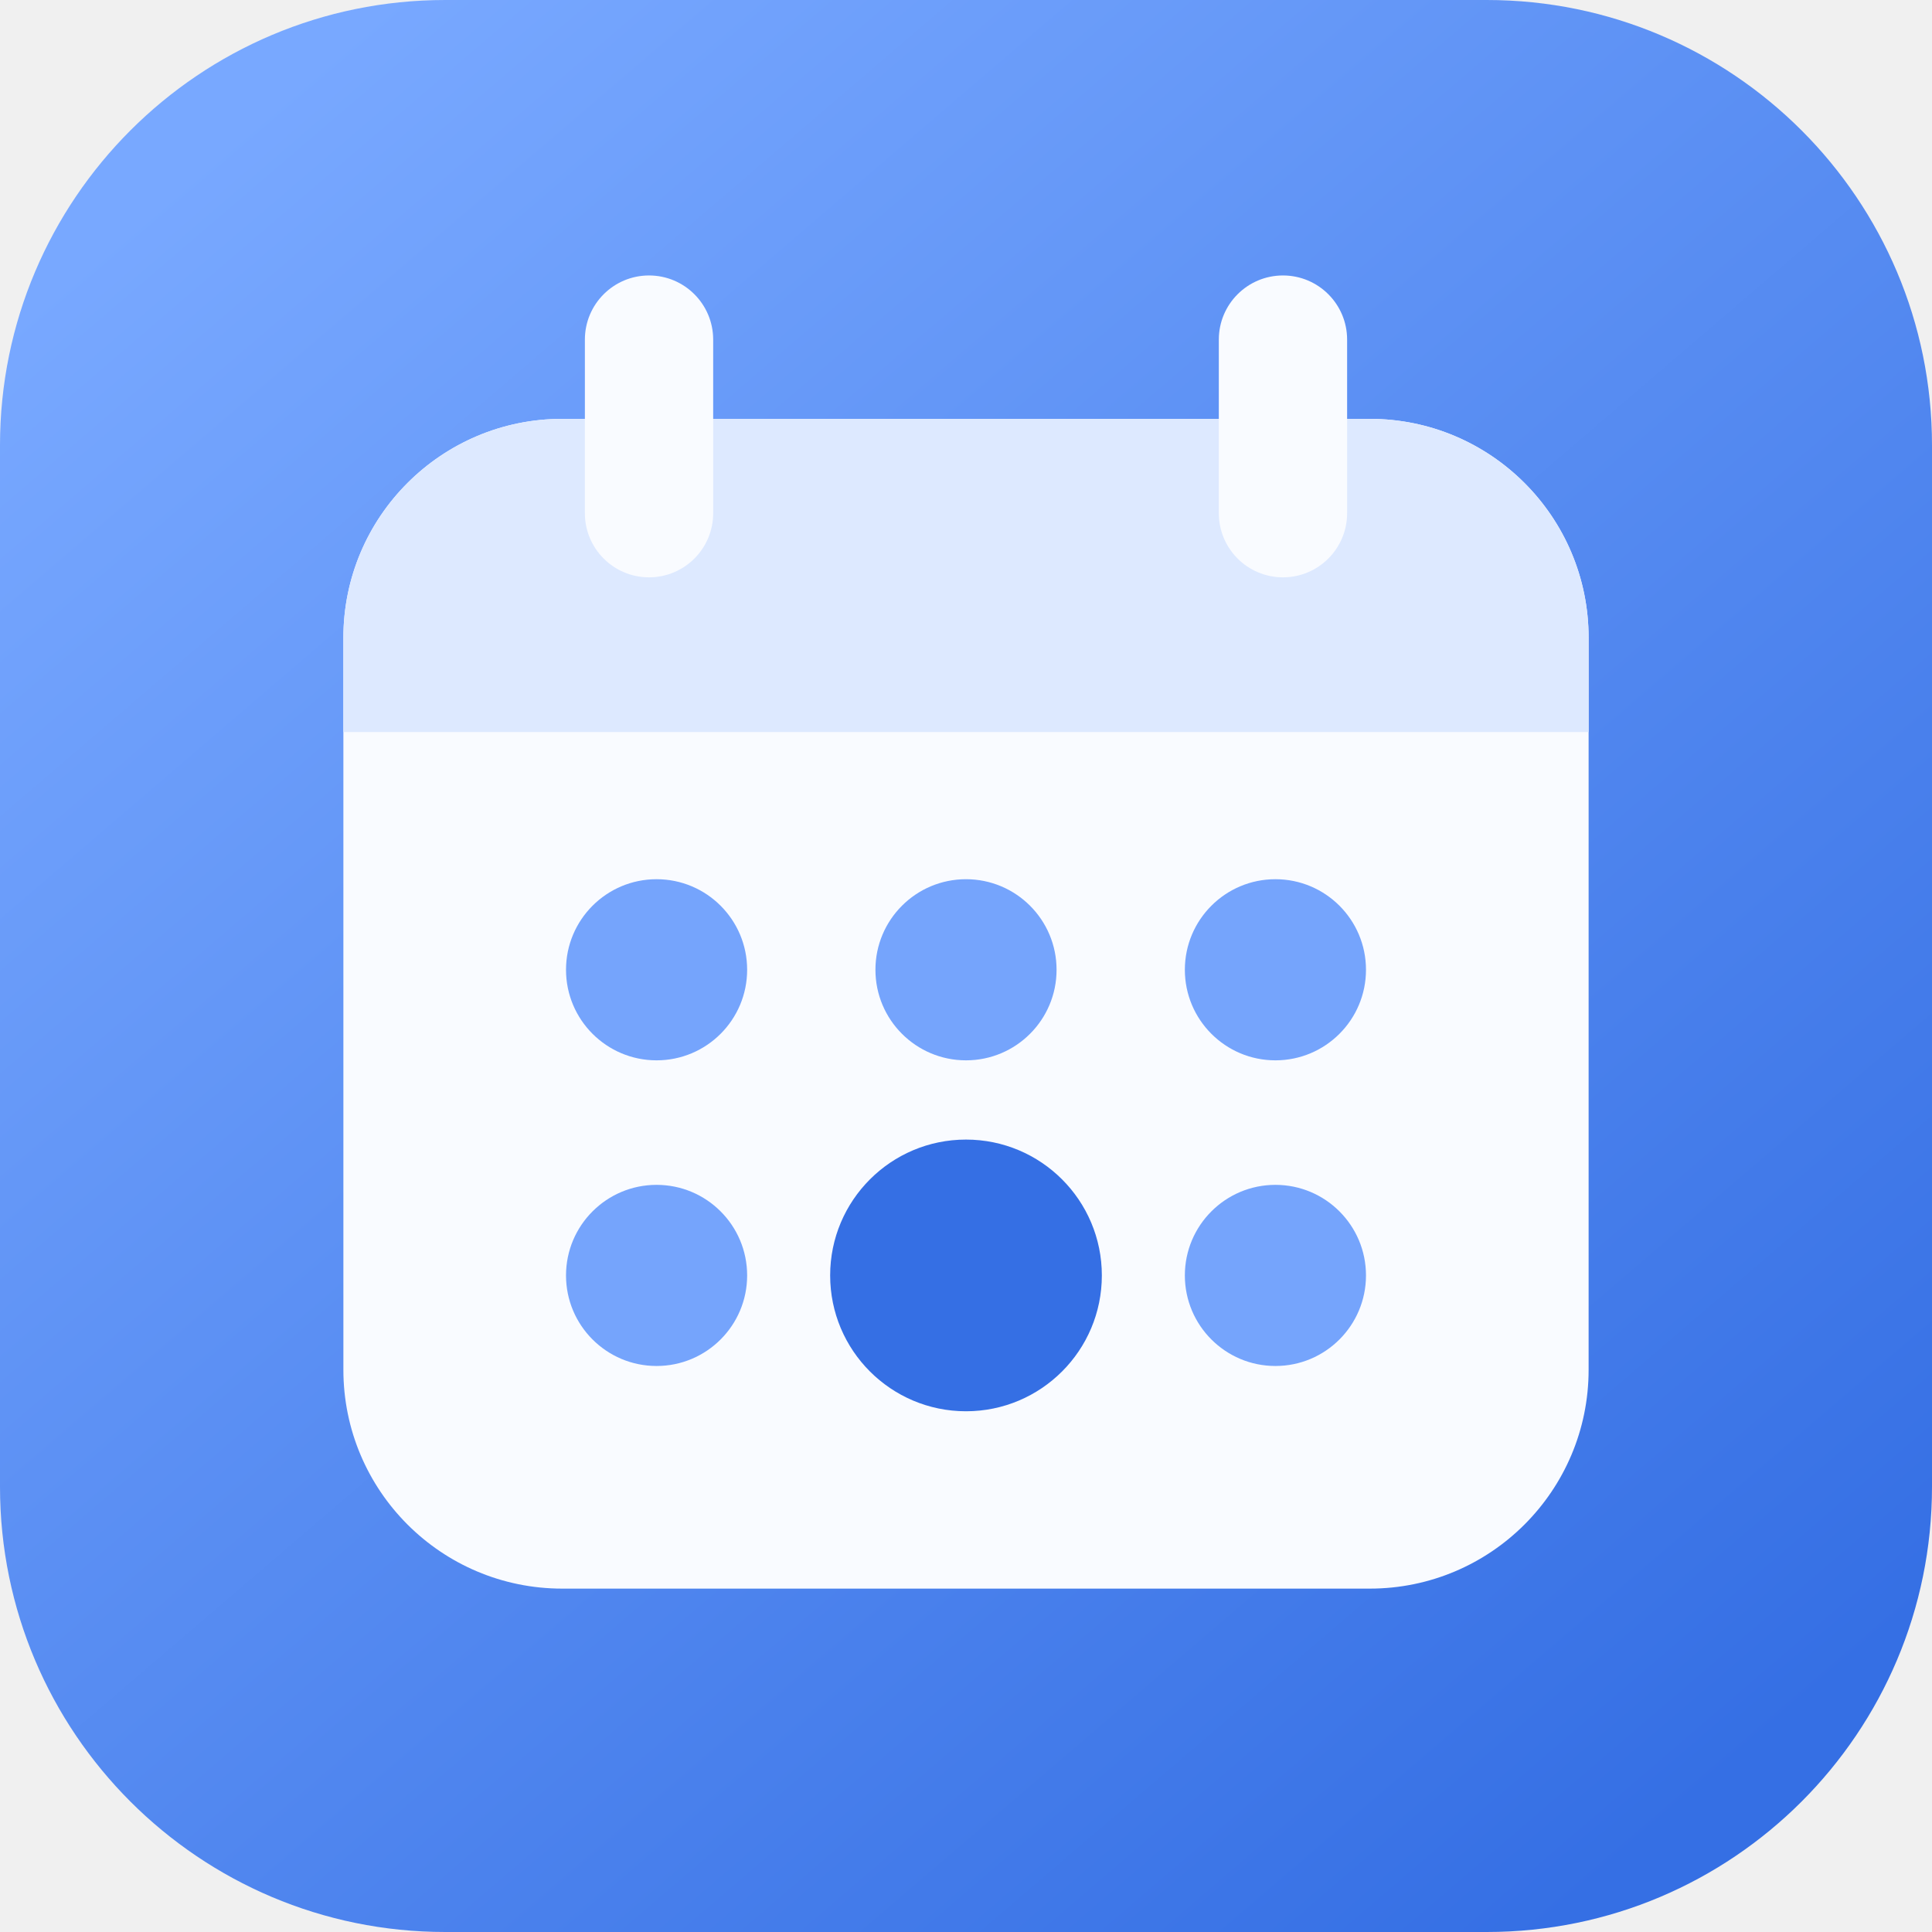
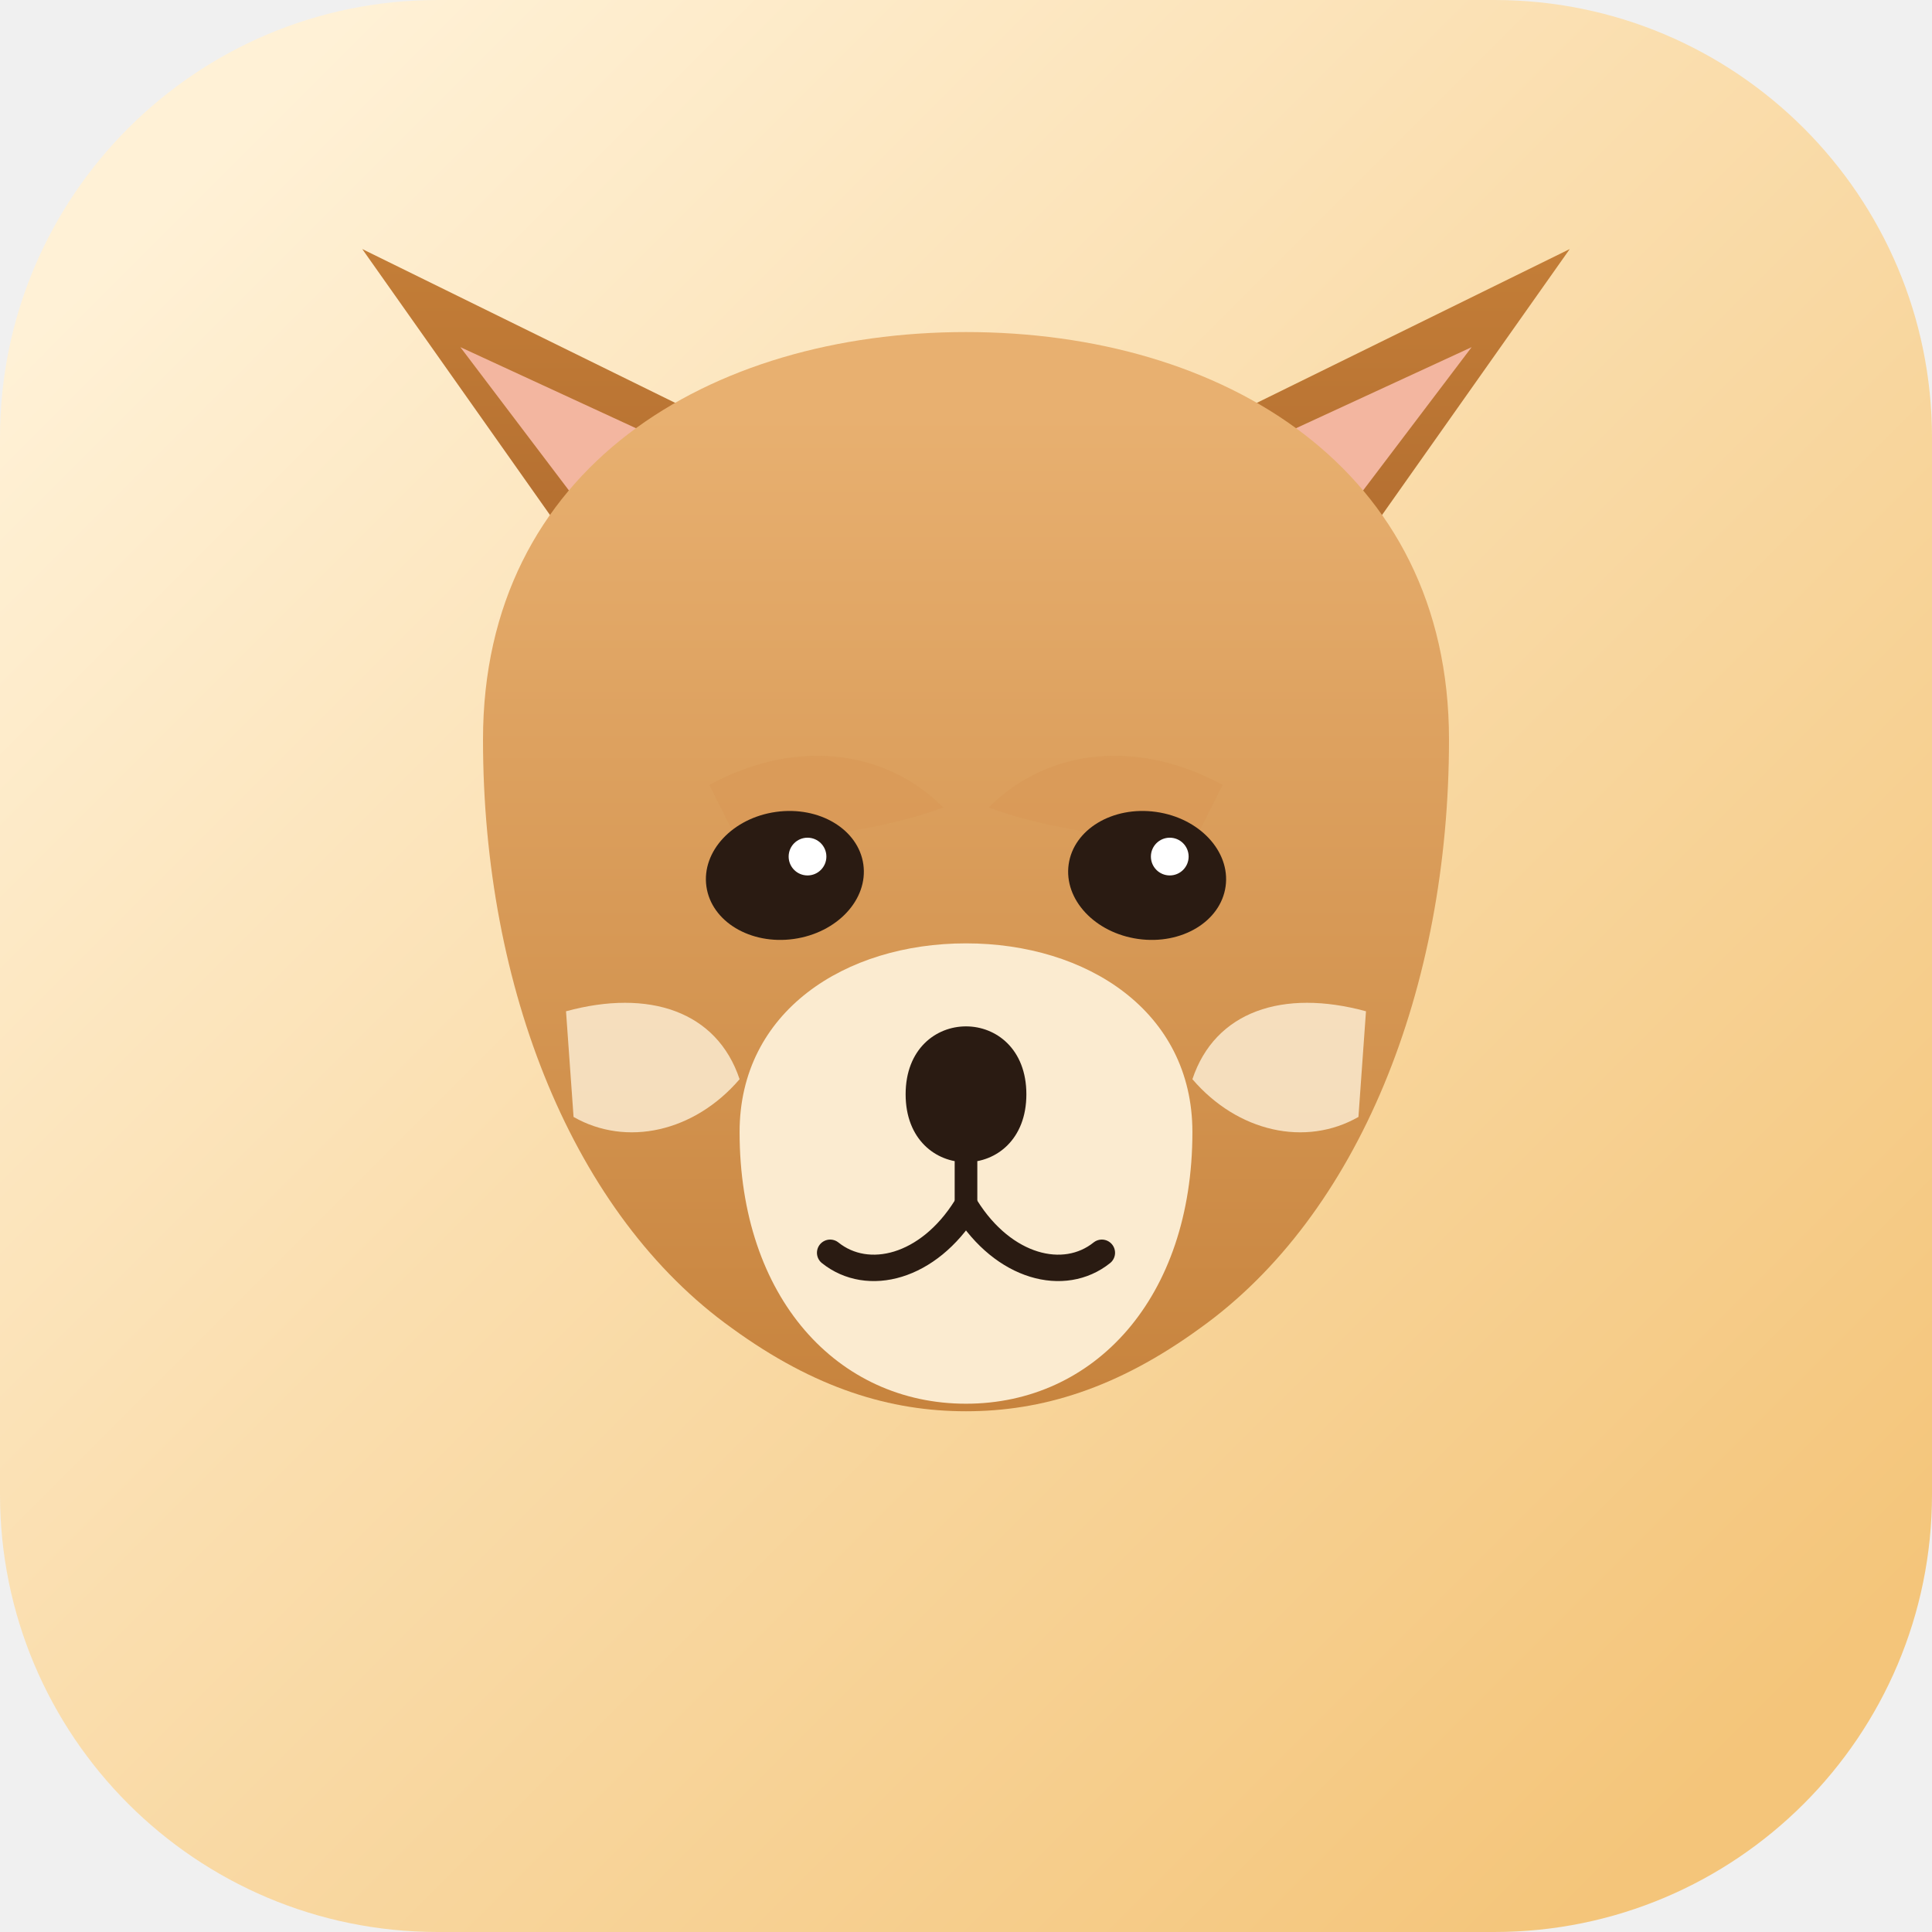
<svg xmlns="http://www.w3.org/2000/svg" viewBox="0 0 512 512">
  <defs>
-     <linearGradient id="background" x1="64" y1="32" x2="448" y2="480" gradientUnits="userSpaceOnUse">
-       <stop stop-color="#78A8FF" />
-       <stop offset="1" stop-color="#356FE4" />
+     <linearGradient id="bg" x1="48" y1="48" x2="464" y2="464" gradientUnits="userSpaceOnUse">
+       <stop stop-color="#FFF1D6" />
+       <stop offset="1" stop-color="#F4C57A" />
+     </linearGradient>
+     <linearGradient id="fur" x1="256" y1="110" x2="256" y2="380" gradientUnits="userSpaceOnUse">
+       <stop stop-color="#E8B070" />
+       <stop offset="1" stop-color="#C6823C" />
+     </linearGradient>
+     <linearGradient id="ear" x1="256" y1="60" x2="256" y2="200" gradientUnits="userSpaceOnUse">
+       <stop stop-color="#C57F38" />
+       <stop offset="1" stop-color="#A8632B" />
    </linearGradient>
  </defs>
-   <rect width="512" height="512" rx="118" fill="url(#background)" />
-   <rect x="91" y="111" width="330" height="310" rx="58" fill="#F9FBFF" />
-   <path d="M91 169C91 137 117 111 149 111H363C395 111 421 137 421 169V194H91V169Z" fill="#DDE9FF" />
-   <rect x="155" y="73" width="34" height="80" rx="17" fill="#F9FBFF" />
-   <rect x="323" y="73" width="34" height="80" rx="17" fill="#F9FBFF" />
-   <circle cx="174" cy="257" r="24" fill="#75A4FC" />
-   <circle cx="256" cy="257" r="24" fill="#75A4FC" />
-   <circle cx="338" cy="257" r="24" fill="#75A4FC" />
-   <circle cx="174" cy="338" r="24" fill="#75A4FC" />
-   <circle cx="256" cy="338" r="36" fill="#356FE4" />
-   <circle cx="338" cy="338" r="24" fill="#75A4FC" />
+   <rect width="512" height="512" rx="116" fill="url(#bg)" />
+   <g id="ears">
+     <path d="M168 168 L96 66 L214 124 Z" fill="url(#ear)" />
+     <path d="M344 168 L416 66 L298 124 Z" fill="url(#ear)" />
+     <path d="M172 158 L122 92 L200 128 Z" fill="#F3B6A0" />
+     <path d="M340 158 L390 92 L312 128 Z" fill="#F3B6A0" />
+   </g>
+   <path id="head" d="M128 196 C128 124 188 88 256 88 C324 88 384 124 384 196 C384 262 360 322 318 352 C296 368 276 374 256 374 C236 374 216 368 194 352 C152 322 128 262 128 196 Z" fill="url(#fur)" />
+   <path id="muzzle" d="M196 300 C196 268 224 250 256 250 C288 250 316 268 316 300 C316 344 290 372 256 372 C222 372 196 344 196 300 Z" fill="#FBEBD0" />
+   <path id="brow-l" d="M188 208 C210 196 234 198 250 214 C234 220 214 222 196 224 Z" fill="#D89855" opacity="0.55" />
+   <path id="brow-r" d="M324 208 C302 196 278 198 262 214 C278 220 298 222 316 224 Z" fill="#D89855" opacity="0.55" />
+   <g id="eyes">
+     <ellipse cx="208" cy="232" rx="21" ry="17" fill="#2A1B12" transform="rotate(-8 208 232)" />
+     <ellipse cx="304" cy="232" rx="21" ry="17" fill="#2A1B12" transform="rotate(8 304 232)" />
+     <circle cx="214" cy="227" r="5" fill="#FFFFFF" />
+     <circle cx="310" cy="227" r="5" fill="#FFFFFF" />
+   </g>
+   <path id="nose" d="M240 290 C240 278 248 272 256 272 C264 272 272 278 272 290 C272 302 264 308 256 308 C248 308 240 302 240 290 Z" fill="#2A1B12" />
+   <path d="M256 308 L256 320" stroke="#2A1B12" stroke-width="6" stroke-linecap="round" />
+   <path id="mouth" d="M256 320 C246 336 230 340 220 332 M256 320 C266 336 282 340 292 332" fill="none" stroke="#2A1B12" stroke-width="7" stroke-linecap="round" />
+   <path id="cheek-l" d="M150 268 C172 262 190 268 196 286 C184 300 166 304 152 296 Z" fill="#FBEBD0" opacity="0.85" />
+   <path id="cheek-r" d="M362 268 C340 262 322 268 316 286 C328 300 346 304 360 296 Z" fill="#FBEBD0" opacity="0.85" />
</svg>
